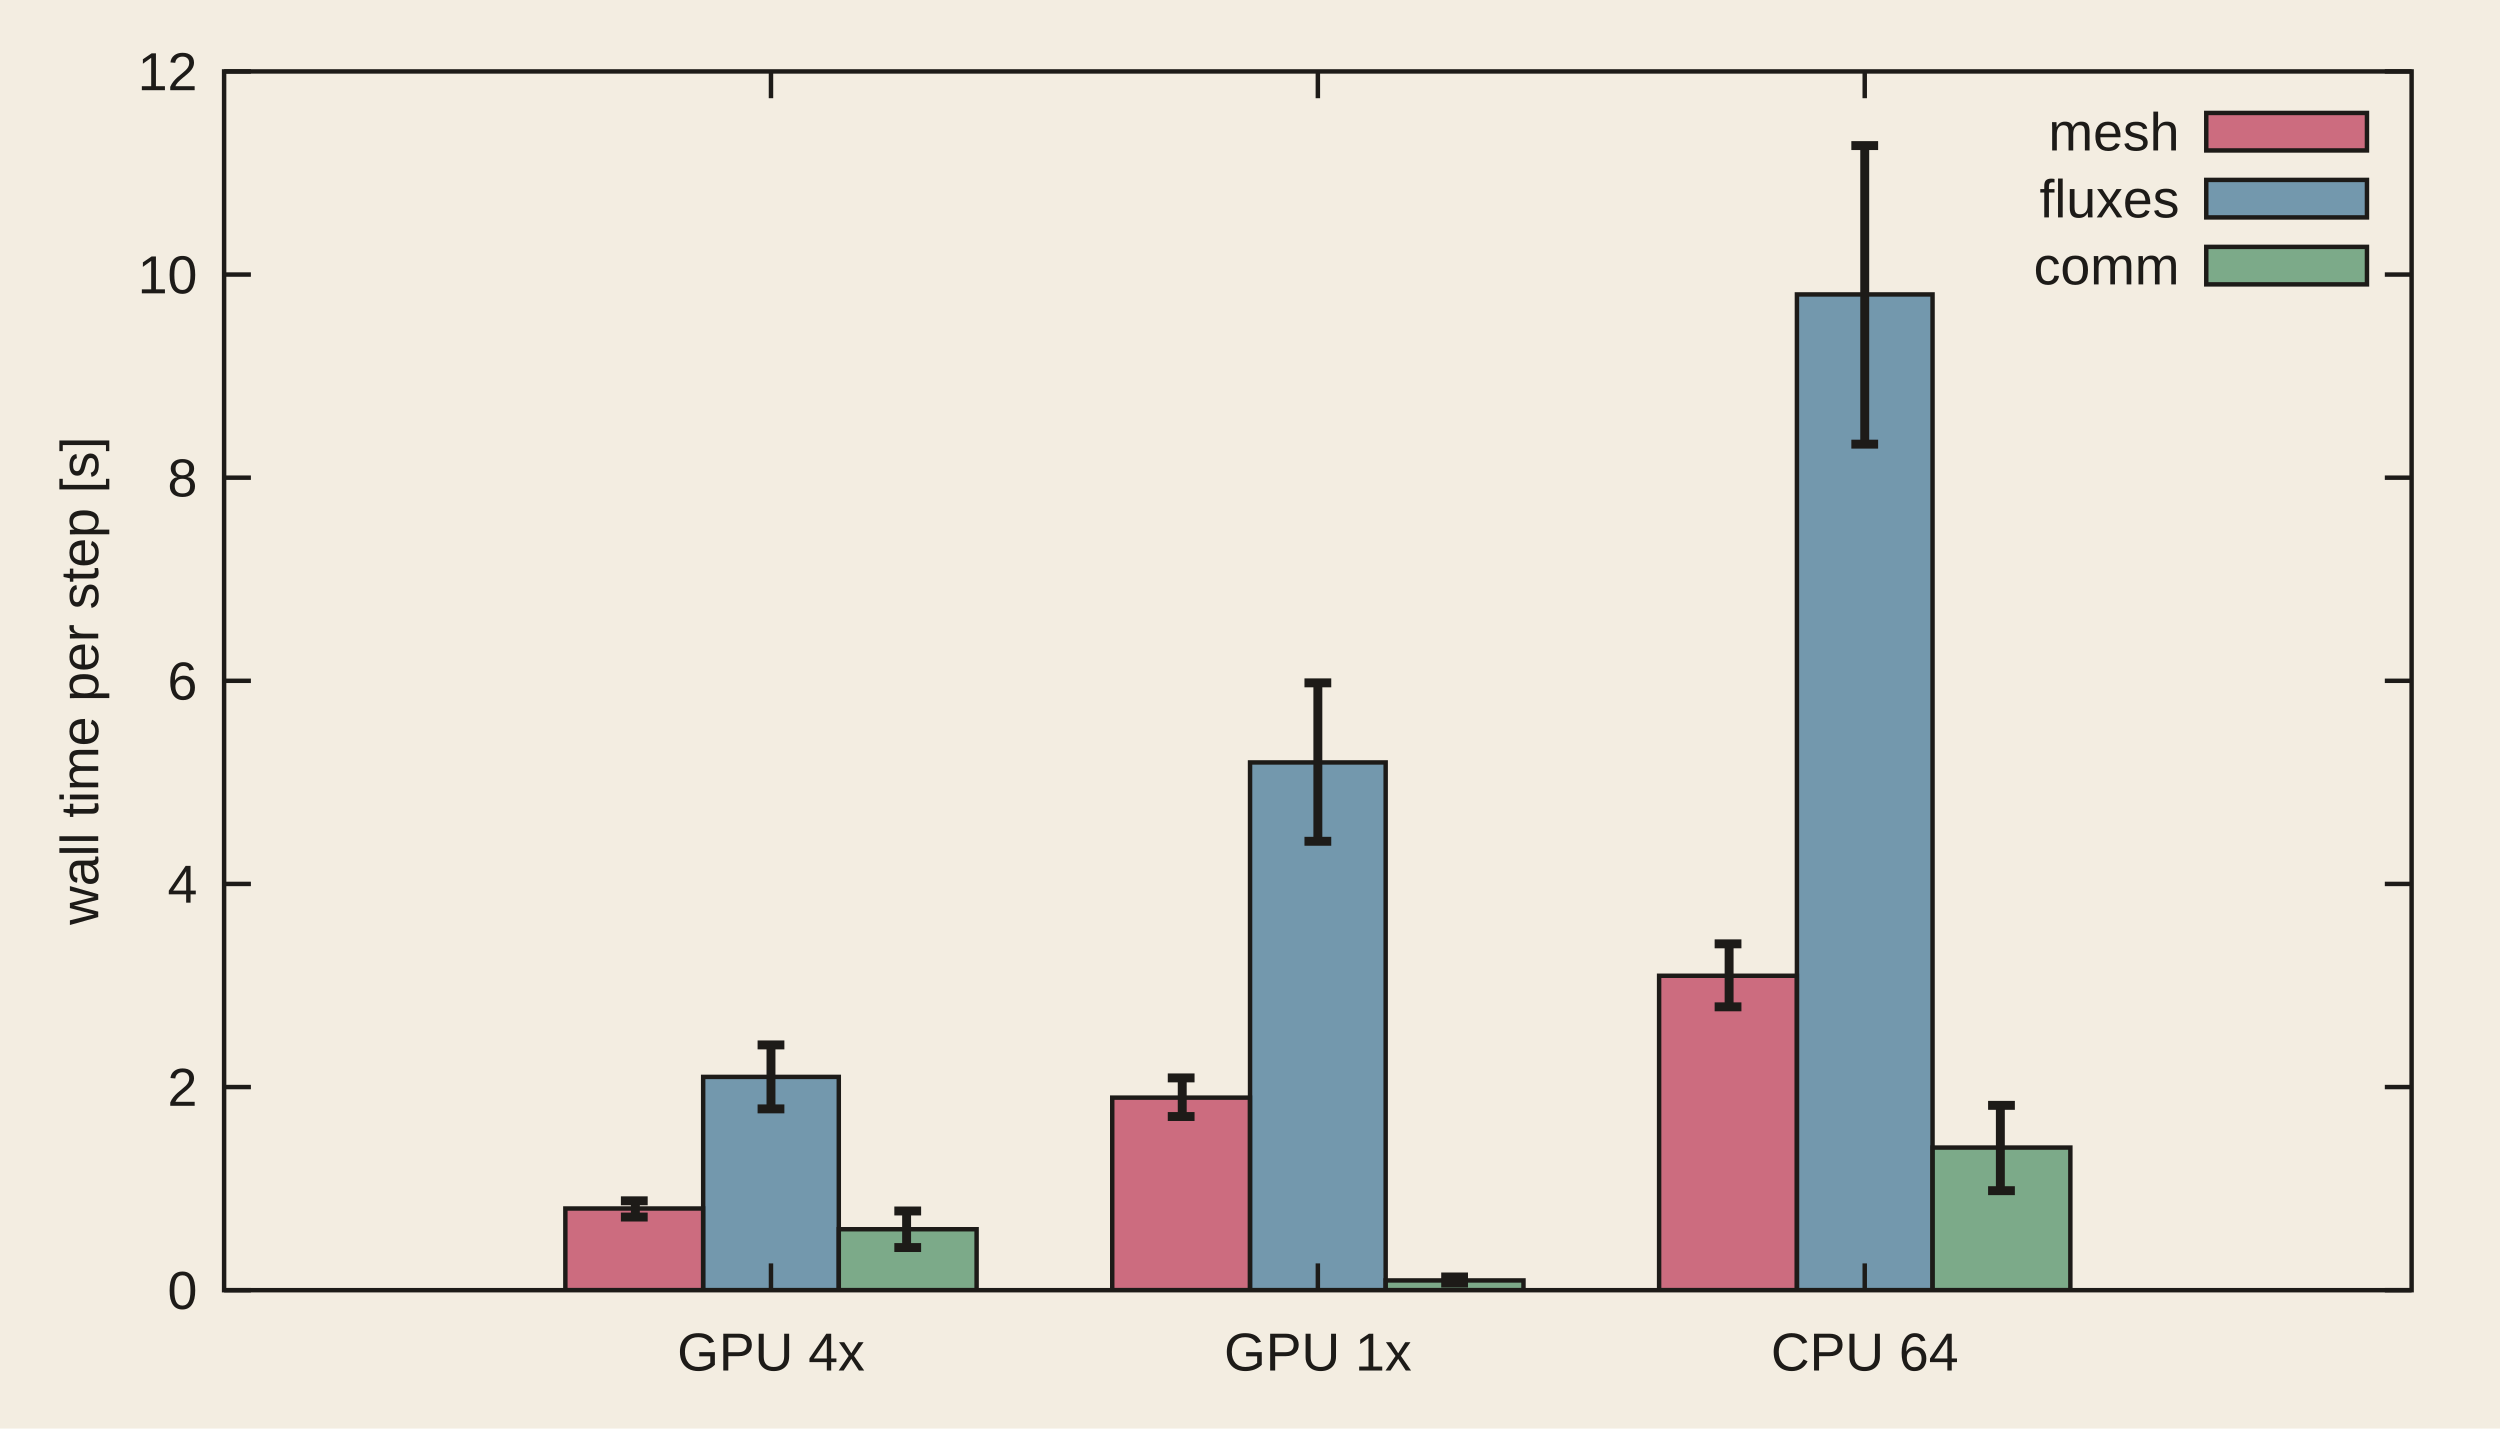
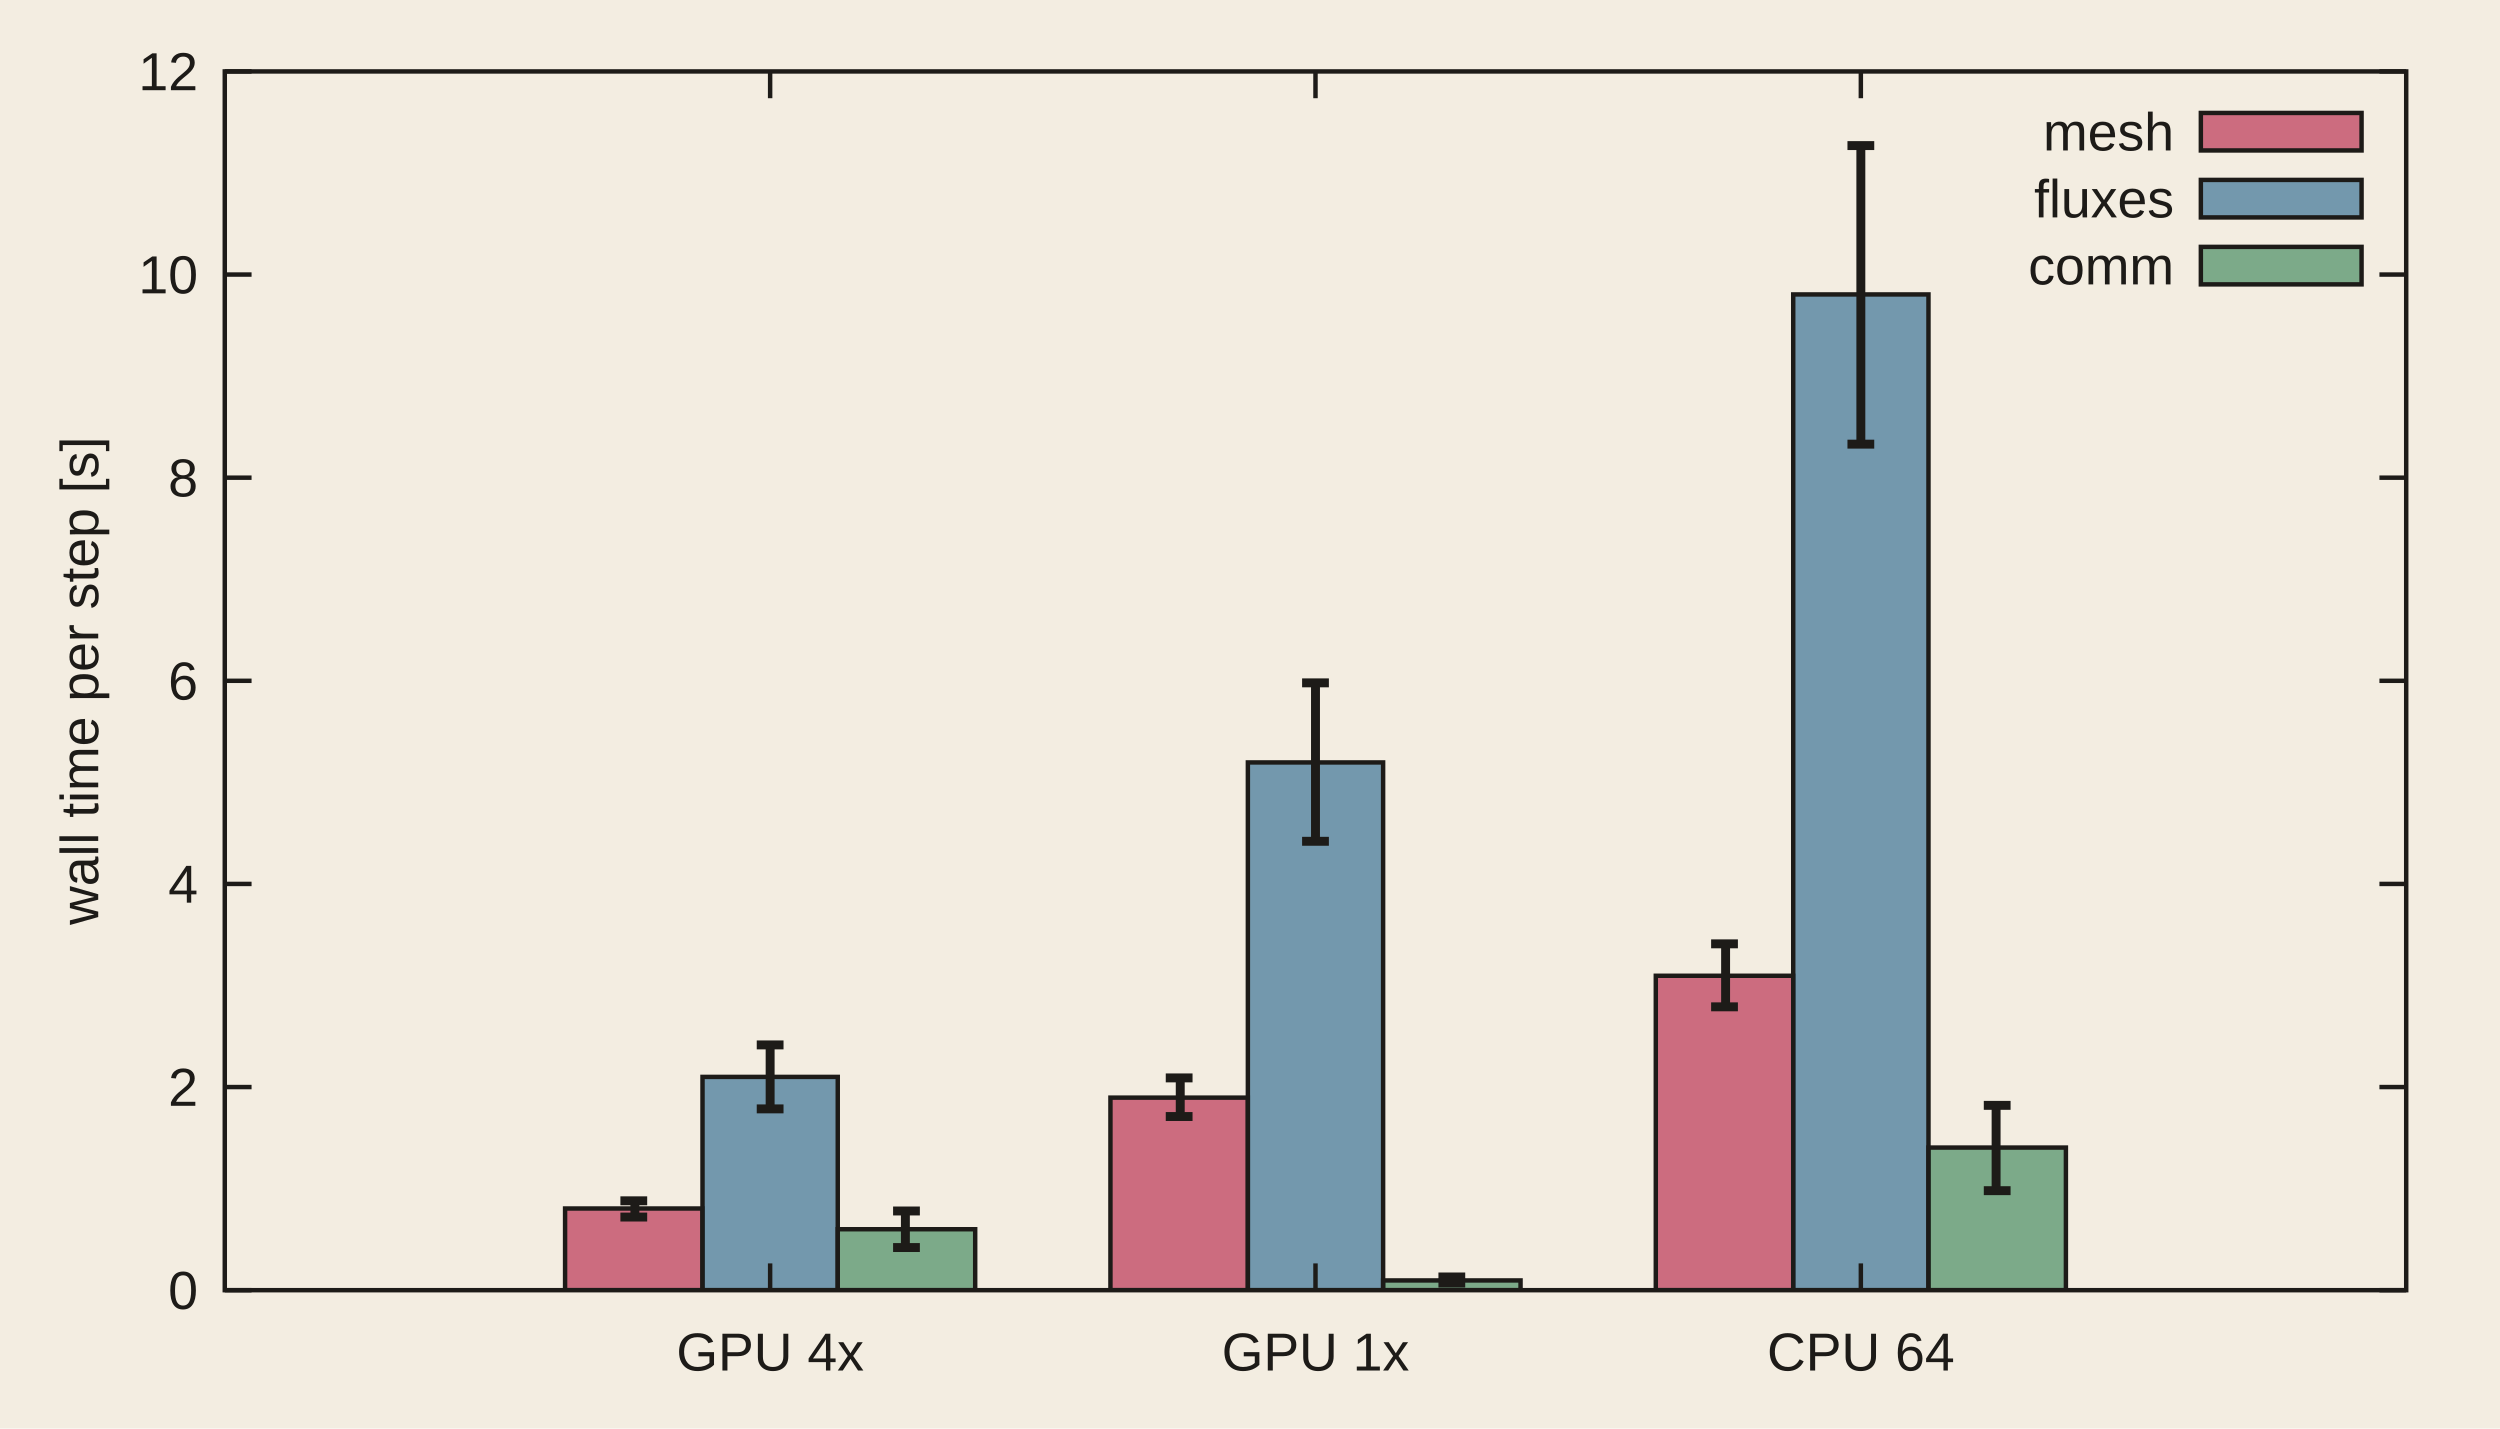
<svg xmlns="http://www.w3.org/2000/svg" width="560" height="320" viewBox="0 0 560 320" font-family="Arial,Helvetica,sans-serif" font-size="12" fill="#1d1b18" data-theme="washi" data-frame="#1d1b18" data-grid-color="#a69a85">
  <rect x="0" y="0" width="560" height="320" fill="#f3ede1" stroke="none" stroke-width="0" />
-   <g class="fs-axes" data-area="50.2 540.2 16 289" data-x="-1e0 3e0" data-y="0 1.2e1" data-log="0 0" data-grid="0" data-font-size="12" data-xtics="labels 0:GPU%204x 1e0:GPU%201x 2e0:CPU%2064" data-xformat="%h" data-yformat="%h">
+   <g class="fs-axes" data-area="50.35 538.99 16 289" data-x="-1e0 3e0" data-y="0 1.2e1" data-log="0 0" data-grid="0" data-font-size="12" data-xtics="labels 0:GPU%204x 1e0:GPU%201x 2e0:CPU%2064" data-xformat="%h" data-yformat="%h">
    <g class="fs-grid" display="none">
-       <polyline fill="none" stroke="#a69a85" stroke-width="0.5" stroke-dasharray="2,3" points="172.7,289 172.7,16" />
-       <polyline fill="none" stroke="#a69a85" stroke-width="0.5" stroke-dasharray="2,3" points="295.2,289 295.2,16" />
-       <polyline fill="none" stroke="#a69a85" stroke-width="0.5" stroke-dasharray="2,3" points="417.7,289 417.7,16" />
-       <polyline fill="none" stroke="#a69a85" stroke-width="0.5" stroke-dasharray="2,3" points="50.2,289 540.2,289" />
-       <polyline fill="none" stroke="#a69a85" stroke-width="0.5" stroke-dasharray="2,3" points="50.2,243.5 540.2,243.5" />
-       <polyline fill="none" stroke="#a69a85" stroke-width="0.5" stroke-dasharray="2,3" points="50.2,198 540.2,198" />
-       <polyline fill="none" stroke="#a69a85" stroke-width="0.5" stroke-dasharray="2,3" points="50.2,152.5 540.2,152.5" />
-       <polyline fill="none" stroke="#a69a85" stroke-width="0.5" stroke-dasharray="2,3" points="50.2,107 540.2,107" />
-       <polyline fill="none" stroke="#a69a85" stroke-width="0.5" stroke-dasharray="2,3" points="50.2,61.5 540.2,61.5" />
-       <polyline fill="none" stroke="#a69a85" stroke-width="0.5" stroke-dasharray="2,3" points="50.2,16 540.2,16" />
+       <polyline fill="none" stroke="#a69a85" stroke-width="0.5" stroke-dasharray="2,3" points="172.51,289 172.51,16" />
+       <polyline fill="none" stroke="#a69a85" stroke-width="0.5" stroke-dasharray="2,3" points="294.67,289 294.67,16" />
+       <polyline fill="none" stroke="#a69a85" stroke-width="0.5" stroke-dasharray="2,3" points="416.83,289 416.83,16" />
+       <polyline fill="none" stroke="#a69a85" stroke-width="0.5" stroke-dasharray="2,3" points="50.35,289 538.99,289" />
+       <polyline fill="none" stroke="#a69a85" stroke-width="0.5" stroke-dasharray="2,3" points="50.35,243.5 538.99,243.5" />
+       <polyline fill="none" stroke="#a69a85" stroke-width="0.5" stroke-dasharray="2,3" points="50.35,198 538.99,198" />
+       <polyline fill="none" stroke="#a69a85" stroke-width="0.5" stroke-dasharray="2,3" points="50.35,152.5 538.99,152.5" />
+       <polyline fill="none" stroke="#a69a85" stroke-width="0.5" stroke-dasharray="2,3" points="50.35,107 538.99,107" />
+       <polyline fill="none" stroke="#a69a85" stroke-width="0.5" stroke-dasharray="2,3" points="50.35,61.5 538.99,61.5" />
+       <polyline fill="none" stroke="#a69a85" stroke-width="0.5" stroke-dasharray="2,3" points="50.35,16 538.99,16" />
    </g>
-     <svg class="fs-plot" x="50.2" y="16" width="490" height="273" viewBox="0 0 1 1" preserveAspectRatio="none" overflow="hidden">
+     <svg class="fs-plot" x="50.35" y="16" width="488.64" height="273" viewBox="0 0 1 1" preserveAspectRatio="none" overflow="hidden">
      <g class="fs-series" data-series="1">
        <path fill="#b3163f" fill-opacity="0.6" stroke="#1d1b18" stroke-width="1" stroke-linejoin="miter" vector-effect="non-scaling-stroke" d="M0.156,1 0.219,1 0.219,0.933 0.156,0.933Z" />
        <path fill="#b3163f" fill-opacity="0.6" stroke="#1d1b18" stroke-width="1" stroke-linejoin="miter" vector-effect="non-scaling-stroke" d="M0.406,1 0.469,1 0.469,0.842 0.406,0.842Z" />
        <path fill="#b3163f" fill-opacity="0.6" stroke="#1d1b18" stroke-width="1" stroke-linejoin="miter" vector-effect="non-scaling-stroke" d="M0.656,1 0.719,1 0.719,0.742 0.656,0.742Z" />
        <path class="fs-ybars" data-cap="6" fill="none" stroke="#1d1b18" stroke-width="2" vector-effect="non-scaling-stroke" d="M0.188,0.94L0.188,0.927M0.438,0.858L0.438,0.826M0.688,0.767L0.688,0.716" />
      </g>
      <g class="fs-series" data-series="2">
        <path fill="#1f5f8b" fill-opacity="0.6" stroke="#1d1b18" stroke-width="1" stroke-linejoin="miter" vector-effect="non-scaling-stroke" d="M0.219,1 0.281,1 0.281,0.825 0.219,0.825Z" />
        <path fill="#1f5f8b" fill-opacity="0.6" stroke="#1d1b18" stroke-width="1" stroke-linejoin="miter" vector-effect="non-scaling-stroke" d="M0.469,1 0.531,1 0.531,0.567 0.469,0.567Z" />
        <path fill="#1f5f8b" fill-opacity="0.6" stroke="#1d1b18" stroke-width="1" stroke-linejoin="miter" vector-effect="non-scaling-stroke" d="M0.719,1 0.781,1 0.781,0.183 0.719,0.183Z" />
        <path class="fs-ybars" data-cap="6" fill="none" stroke="#1d1b18" stroke-width="2" vector-effect="non-scaling-stroke" d="M0.25,0.851L0.25,0.799M0.5,0.632L0.5,0.502M0.75,0.306L0.75,0.061" />
      </g>
      <g class="fs-series" data-series="3">
        <path fill="#2e7d4f" fill-opacity="0.6" stroke="#1d1b18" stroke-width="1" stroke-linejoin="miter" vector-effect="non-scaling-stroke" d="M0.281,1 0.344,1 0.344,0.95 0.281,0.95Z" />
        <path fill="#2e7d4f" fill-opacity="0.6" stroke="#1d1b18" stroke-width="1" stroke-linejoin="miter" vector-effect="non-scaling-stroke" d="M0.531,1 0.594,1 0.594,0.992 0.531,0.992Z" />
        <path fill="#2e7d4f" fill-opacity="0.6" stroke="#1d1b18" stroke-width="1" stroke-linejoin="miter" vector-effect="non-scaling-stroke" d="M0.781,1 0.844,1 0.844,0.883 0.781,0.883Z" />
        <path class="fs-ybars" data-cap="6" fill="none" stroke="#1d1b18" stroke-width="2" vector-effect="non-scaling-stroke" d="M0.312,0.965L0.312,0.935M0.562,0.994L0.562,0.989M0.812,0.918L0.812,0.848" />
      </g>
    </svg>
-     <svg class="fs-caps" x="50.2" y="16" width="490" height="273" viewBox="0 0 490 273" overflow="hidden">
+     <svg class="fs-caps" x="50.35" y="16" width="488.64" height="273" viewBox="0 0 488.64 273" overflow="hidden">
      <g data-series="1">
-         <line x1="88.88" y1="256.62" x2="94.88" y2="256.62" stroke="#1d1b18" stroke-width="2" />
-         <line x1="88.88" y1="252.98" x2="94.88" y2="252.98" stroke="#1d1b18" stroke-width="2" />
-         <line x1="211.38" y1="234.1" x2="217.38" y2="234.1" stroke="#1d1b18" stroke-width="2" />
-         <line x1="211.38" y1="225.45" x2="217.38" y2="225.45" stroke="#1d1b18" stroke-width="2" />
-         <line x1="333.88" y1="209.53" x2="339.88" y2="209.53" stroke="#1d1b18" stroke-width="2" />
-         <line x1="333.88" y1="195.42" x2="339.88" y2="195.42" stroke="#1d1b18" stroke-width="2" />
+         <line x1="88.62" y1="256.62" x2="94.62" y2="256.62" stroke="#1d1b18" stroke-width="2" />
+         <line x1="88.62" y1="252.98" x2="94.62" y2="252.98" stroke="#1d1b18" stroke-width="2" />
+         <line x1="210.78" y1="234.1" x2="216.78" y2="234.1" stroke="#1d1b18" stroke-width="2" />
+         <line x1="210.78" y1="225.45" x2="216.78" y2="225.45" stroke="#1d1b18" stroke-width="2" />
+         <line x1="332.94" y1="209.53" x2="338.94" y2="209.53" stroke="#1d1b18" stroke-width="2" />
+         <line x1="332.94" y1="195.42" x2="338.94" y2="195.42" stroke="#1d1b18" stroke-width="2" />
      </g>
      <g data-series="2">
-         <line x1="119.5" y1="232.39" x2="125.5" y2="232.39" stroke="#1d1b18" stroke-width="2" />
-         <line x1="119.5" y1="218.06" x2="125.5" y2="218.06" stroke="#1d1b18" stroke-width="2" />
-         <line x1="242" y1="172.45" x2="248" y2="172.45" stroke="#1d1b18" stroke-width="2" />
-         <line x1="242" y1="136.96" x2="248" y2="136.96" stroke="#1d1b18" stroke-width="2" />
-         <line x1="364.5" y1="83.49" x2="370.5" y2="83.49" stroke="#1d1b18" stroke-width="2" />
-         <line x1="364.5" y1="16.61" x2="370.5" y2="16.61" stroke="#1d1b18" stroke-width="2" />
+         <line x1="119.16" y1="232.39" x2="125.16" y2="232.39" stroke="#1d1b18" stroke-width="2" />
+         <line x1="119.16" y1="218.06" x2="125.16" y2="218.06" stroke="#1d1b18" stroke-width="2" />
+         <line x1="241.32" y1="172.45" x2="247.32" y2="172.45" stroke="#1d1b18" stroke-width="2" />
+         <line x1="241.32" y1="136.96" x2="247.32" y2="136.96" stroke="#1d1b18" stroke-width="2" />
+         <line x1="363.48" y1="83.49" x2="369.48" y2="83.49" stroke="#1d1b18" stroke-width="2" />
+         <line x1="363.48" y1="16.61" x2="369.48" y2="16.61" stroke="#1d1b18" stroke-width="2" />
      </g>
      <g data-series="3">
-         <line x1="150.13" y1="263.45" x2="156.13" y2="263.45" stroke="#1d1b18" stroke-width="2" />
-         <line x1="150.13" y1="255.26" x2="156.13" y2="255.26" stroke="#1d1b18" stroke-width="2" />
-         <line x1="272.63" y1="271.41" x2="278.63" y2="271.41" stroke="#1d1b18" stroke-width="2" />
-         <line x1="272.63" y1="270.04" x2="278.63" y2="270.04" stroke="#1d1b18" stroke-width="2" />
-         <line x1="395.13" y1="250.71" x2="401.13" y2="250.71" stroke="#1d1b18" stroke-width="2" />
-         <line x1="395.13" y1="231.6" x2="401.13" y2="231.6" stroke="#1d1b18" stroke-width="2" />
+         <line x1="149.7" y1="263.45" x2="155.7" y2="263.45" stroke="#1d1b18" stroke-width="2" />
+         <line x1="149.7" y1="255.26" x2="155.7" y2="255.26" stroke="#1d1b18" stroke-width="2" />
+         <line x1="271.86" y1="271.41" x2="277.86" y2="271.41" stroke="#1d1b18" stroke-width="2" />
+         <line x1="271.86" y1="270.04" x2="277.86" y2="270.04" stroke="#1d1b18" stroke-width="2" />
+         <line x1="394.02" y1="250.71" x2="400.02" y2="250.71" stroke="#1d1b18" stroke-width="2" />
+         <line x1="394.02" y1="231.6" x2="400.02" y2="231.6" stroke="#1d1b18" stroke-width="2" />
      </g>
    </svg>
-     <rect x="50.2" y="16" width="490" height="273" fill="none" stroke="#1d1b18" stroke-width="1" />
+     <rect x="50.35" y="16" width="488.64" height="273" fill="none" stroke="#1d1b18" stroke-width="1" />
    <g class="fs-xticks">
-       <polyline fill="none" stroke="#1d1b18" stroke-width="1" points="172.7,289 172.7,283" />
-       <polyline fill="none" stroke="#1d1b18" stroke-width="1" points="172.7,16 172.7,22" />
-       <text x="172.7" y="307" text-anchor="middle">GPU 4x</text>
-       <polyline fill="none" stroke="#1d1b18" stroke-width="1" points="295.2,289 295.2,283" />
-       <polyline fill="none" stroke="#1d1b18" stroke-width="1" points="295.2,16 295.2,22" />
-       <text x="295.2" y="307" text-anchor="middle">GPU 1x</text>
-       <polyline fill="none" stroke="#1d1b18" stroke-width="1" points="417.7,289 417.7,283" />
-       <polyline fill="none" stroke="#1d1b18" stroke-width="1" points="417.7,16 417.7,22" />
-       <text x="417.7" y="307" text-anchor="middle">CPU 64</text>
+       <polyline fill="none" stroke="#1d1b18" stroke-width="1" points="172.51,289 172.51,283" />
+       <polyline fill="none" stroke="#1d1b18" stroke-width="1" points="172.51,16 172.51,22" />
+       <text x="172.51" y="307" text-anchor="middle">GPU 4x</text>
+       <polyline fill="none" stroke="#1d1b18" stroke-width="1" points="294.67,289 294.67,283" />
+       <polyline fill="none" stroke="#1d1b18" stroke-width="1" points="294.67,16 294.67,22" />
+       <text x="294.67" y="307" text-anchor="middle">GPU 1x</text>
+       <polyline fill="none" stroke="#1d1b18" stroke-width="1" points="416.83,289 416.83,283" />
+       <polyline fill="none" stroke="#1d1b18" stroke-width="1" points="416.83,16 416.83,22" />
+       <text x="416.83" y="307" text-anchor="middle">CPU 64</text>
    </g>
    <g class="fs-yticks">
-       <polyline fill="none" stroke="#1d1b18" stroke-width="1" points="50.2,289 56.2,289" />
-       <polyline fill="none" stroke="#1d1b18" stroke-width="1" points="540.2,289 534.2,289" />
-       <text x="44.2" y="293.2" text-anchor="end">0</text>
-       <polyline fill="none" stroke="#1d1b18" stroke-width="1" points="50.2,243.5 56.2,243.5" />
-       <polyline fill="none" stroke="#1d1b18" stroke-width="1" points="540.2,243.5 534.2,243.5" />
-       <text x="44.2" y="247.7" text-anchor="end">2</text>
-       <polyline fill="none" stroke="#1d1b18" stroke-width="1" points="50.2,198 56.2,198" />
-       <polyline fill="none" stroke="#1d1b18" stroke-width="1" points="540.2,198 534.2,198" />
-       <text x="44.2" y="202.2" text-anchor="end">4</text>
-       <polyline fill="none" stroke="#1d1b18" stroke-width="1" points="50.2,152.5 56.2,152.5" />
-       <polyline fill="none" stroke="#1d1b18" stroke-width="1" points="540.2,152.5 534.2,152.5" />
-       <text x="44.2" y="156.7" text-anchor="end">6</text>
-       <polyline fill="none" stroke="#1d1b18" stroke-width="1" points="50.2,107 56.2,107" />
-       <polyline fill="none" stroke="#1d1b18" stroke-width="1" points="540.2,107 534.2,107" />
-       <text x="44.2" y="111.2" text-anchor="end">8</text>
-       <polyline fill="none" stroke="#1d1b18" stroke-width="1" points="50.2,61.5 56.2,61.5" />
-       <polyline fill="none" stroke="#1d1b18" stroke-width="1" points="540.2,61.5 534.2,61.5" />
-       <text x="44.2" y="65.7" text-anchor="end">10</text>
-       <polyline fill="none" stroke="#1d1b18" stroke-width="1" points="50.2,16 56.2,16" />
-       <polyline fill="none" stroke="#1d1b18" stroke-width="1" points="540.2,16 534.2,16" />
-       <text x="44.2" y="20.2" text-anchor="end">12</text>
+       <polyline fill="none" stroke="#1d1b18" stroke-width="1" points="50.35,289 56.35,289" />
+       <polyline fill="none" stroke="#1d1b18" stroke-width="1" points="538.99,289 532.99,289" />
+       <text x="44.35" y="293.2" text-anchor="end">0</text>
+       <polyline fill="none" stroke="#1d1b18" stroke-width="1" points="50.35,243.5 56.35,243.5" />
+       <polyline fill="none" stroke="#1d1b18" stroke-width="1" points="538.99,243.5 532.99,243.5" />
+       <text x="44.35" y="247.7" text-anchor="end">2</text>
+       <polyline fill="none" stroke="#1d1b18" stroke-width="1" points="50.35,198 56.35,198" />
+       <polyline fill="none" stroke="#1d1b18" stroke-width="1" points="538.99,198 532.99,198" />
+       <text x="44.35" y="202.2" text-anchor="end">4</text>
+       <polyline fill="none" stroke="#1d1b18" stroke-width="1" points="50.35,152.5 56.35,152.5" />
+       <polyline fill="none" stroke="#1d1b18" stroke-width="1" points="538.99,152.5 532.99,152.5" />
+       <text x="44.35" y="156.7" text-anchor="end">6</text>
+       <polyline fill="none" stroke="#1d1b18" stroke-width="1" points="50.35,107 56.35,107" />
+       <polyline fill="none" stroke="#1d1b18" stroke-width="1" points="538.99,107 532.99,107" />
+       <text x="44.35" y="111.2" text-anchor="end">8</text>
+       <polyline fill="none" stroke="#1d1b18" stroke-width="1" points="50.35,61.5 56.35,61.5" />
+       <polyline fill="none" stroke="#1d1b18" stroke-width="1" points="538.99,61.5 532.99,61.5" />
+       <text x="44.35" y="65.7" text-anchor="end">10</text>
+       <polyline fill="none" stroke="#1d1b18" stroke-width="1" points="50.35,16 56.35,16" />
+       <polyline fill="none" stroke="#1d1b18" stroke-width="1" points="538.99,16 532.99,16" />
+       <text x="44.35" y="20.2" text-anchor="end">12</text>
    </g>
    <text x="22" y="152.5" text-anchor="middle" transform="rotate(-90 22 152.5)">wall time per step [s]</text>
    <g class="fs-key-entry" data-series="1">
-       <path fill="#b3163f" fill-opacity="0.6" stroke="#1d1b18" stroke-width="1" stroke-linejoin="miter" d="M494.2,33.7 530.2,33.7 530.2,25.3 494.2,25.3Z" />
-       <text x="488.2" y="33.7" text-anchor="end">mesh</text>
+       <path fill="#b3163f" fill-opacity="0.6" stroke="#1d1b18" stroke-width="1" stroke-linejoin="miter" d="M492.99,33.7 528.99,33.7 528.99,25.3 492.99,25.3Z" />
+       <text x="486.99" y="33.7" text-anchor="end">mesh</text>
    </g>
    <g class="fs-key-entry" data-series="2">
-       <path fill="#1f5f8b" fill-opacity="0.6" stroke="#1d1b18" stroke-width="1" stroke-linejoin="miter" d="M494.2,48.7 530.2,48.7 530.2,40.3 494.2,40.3Z" />
-       <text x="488.2" y="48.7" text-anchor="end">fluxes</text>
+       <path fill="#1f5f8b" fill-opacity="0.6" stroke="#1d1b18" stroke-width="1" stroke-linejoin="miter" d="M492.99,48.7 528.99,48.7 528.99,40.3 492.99,40.3Z" />
+       <text x="486.99" y="48.7" text-anchor="end">fluxes</text>
    </g>
    <g class="fs-key-entry" data-series="3">
-       <path fill="#2e7d4f" fill-opacity="0.6" stroke="#1d1b18" stroke-width="1" stroke-linejoin="miter" d="M494.2,63.7 530.2,63.7 530.2,55.3 494.2,55.3Z" />
-       <text x="488.2" y="63.7" text-anchor="end">comm</text>
+       <path fill="#2e7d4f" fill-opacity="0.6" stroke="#1d1b18" stroke-width="1" stroke-linejoin="miter" d="M492.99,63.7 528.99,63.7 528.99,55.3 492.99,55.3Z" />
+       <text x="486.99" y="63.7" text-anchor="end">comm</text>
    </g>
  </g>
</svg>
